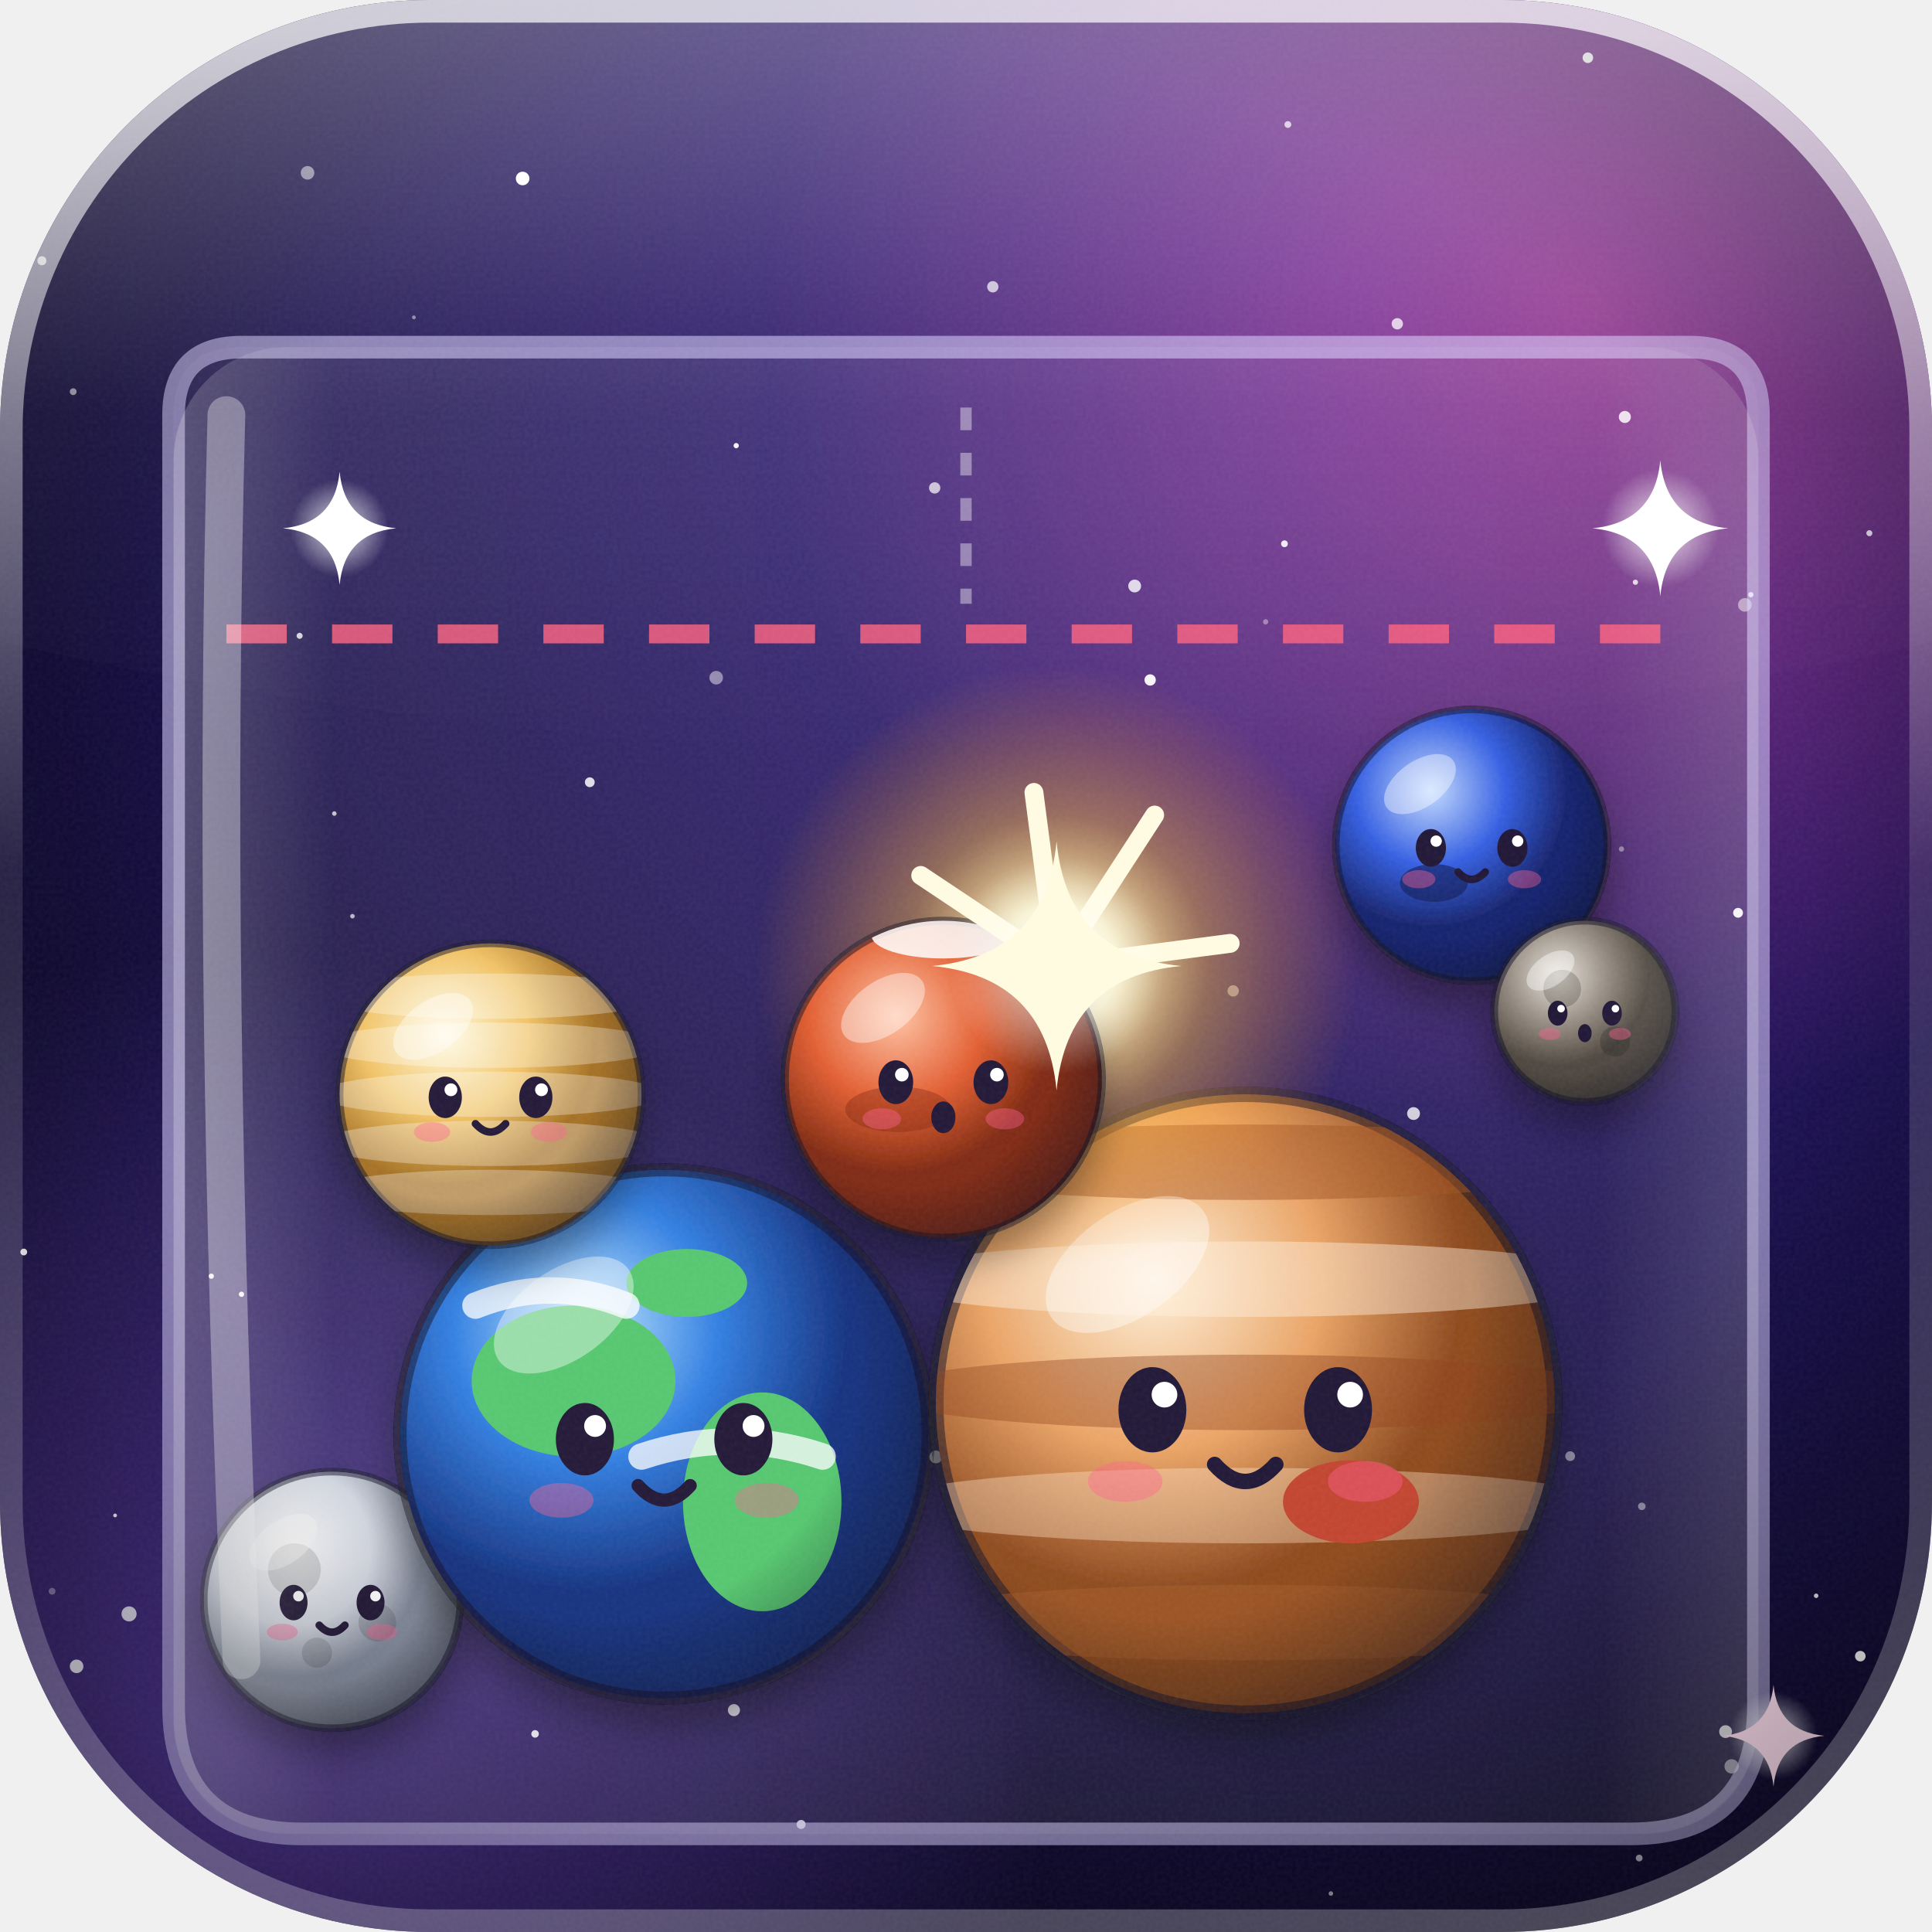
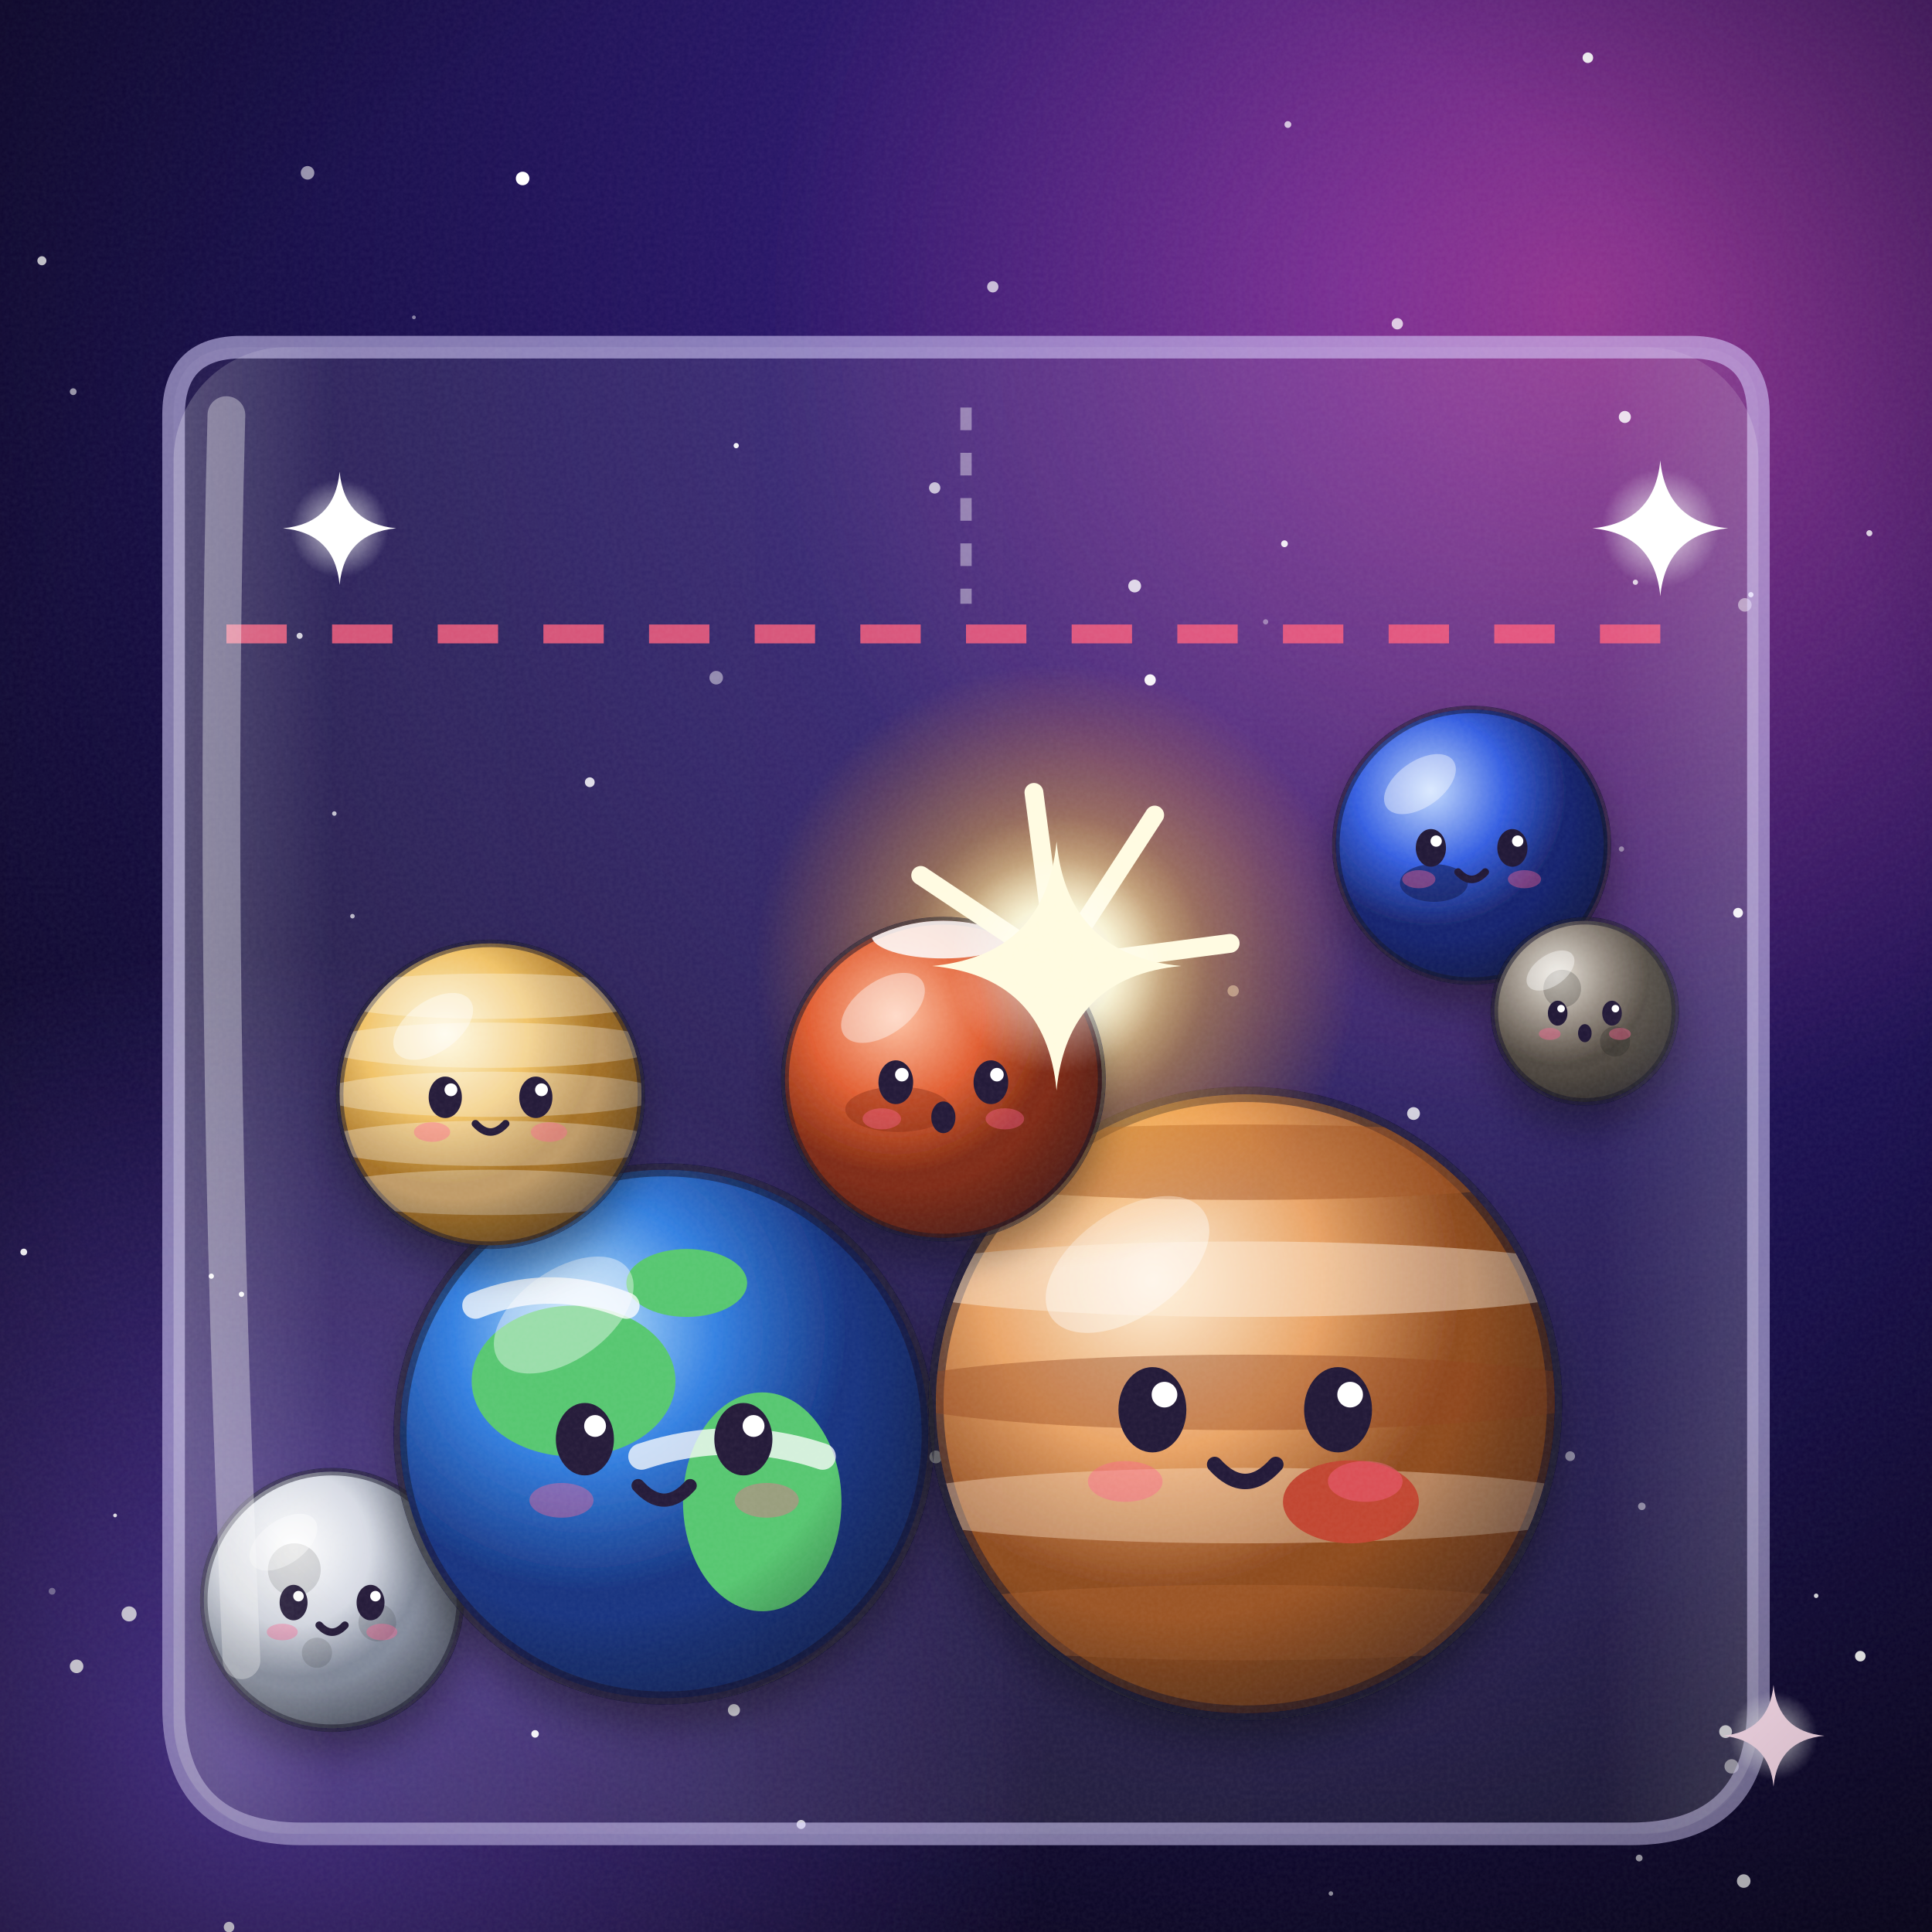
<svg xmlns="http://www.w3.org/2000/svg" viewBox="0 0 512 512">
  <defs>
    <clipPath id="sq">
-       <rect width="512" height="512" rx="114" />
+       <rect width="512" height="512" />
    </clipPath>
    <filter id="sh" x="-40%" y="-40%" width="180%" height="180%">
      <feDropShadow dx="0" dy="14" stdDeviation="12" flood-color="#000" flood-opacity=".5" />
    </filter>
    <filter id="sh2" x="-40%" y="-40%" width="180%" height="180%">
      <feDropShadow dx="0" dy="6" stdDeviation="5" flood-color="#000" flood-opacity=".4" />
    </filter>
    <filter id="glow" x="-100%" y="-100%" width="300%" height="300%">
      <feGaussianBlur stdDeviation="10" result="b" />
      <feMerge>
        <feMergeNode in="b" />
        <feMergeNode in="b" />
        <feMergeNode in="SourceGraphic" />
      </feMerge>
    </filter>
    <filter id="glowS" x="-100%" y="-100%" width="300%" height="300%">
      <feGaussianBlur stdDeviation="4" result="b" />
      <feMerge>
        <feMergeNode in="b" />
        <feMergeNode in="SourceGraphic" />
      </feMerge>
    </filter>
    <filter id="b2" x="-50%" y="-50%" width="200%" height="200%">
      <feGaussianBlur stdDeviation="2" />
    </filter>
    <filter id="b6" x="-50%" y="-50%" width="200%" height="200%">
      <feGaussianBlur stdDeviation="6" />
    </filter>
    <filter id="b14" x="-60%" y="-60%" width="220%" height="220%">
      <feGaussianBlur stdDeviation="14" />
    </filter>
    <filter id="b30" x="-80%" y="-80%" width="260%" height="260%">
      <feGaussianBlur stdDeviation="30" />
    </filter>
    <filter id="grain" x="0" y="0" width="100%" height="100%">
      <feTurbulence type="fractalNoise" baseFrequency=".9" numOctaves="2" seed="7" />
      <feColorMatrix values="0 0 0 0 1  0 0 0 0 1  0 0 0 0 1  0 0 0 .055 0" />
    </filter>
    <linearGradient id="gloss" x1="0" y1="0" x2="0" y2="1">
      <stop offset="0" stop-color="#fff" stop-opacity=".32" />
      <stop offset=".55" stop-color="#fff" stop-opacity=".05" />
      <stop offset="1" stop-color="#fff" stop-opacity="0" />
    </linearGradient>
-     <radialGradient id="vig" cx=".5" cy=".46" r=".74">
-       <stop offset=".58" stop-color="#000" stop-opacity="0" />
-       <stop offset="1" stop-color="#000" stop-opacity=".45" />
+     <radialGradient id="vig" cx=".5" cy=".46" r=".78">
+       <stop offset=".62" stop-color="#000" stop-opacity="0" />
+       <stop offset="1" stop-color="#000" stop-opacity=".32" />
    </radialGradient>
    <linearGradient id="rim" x1="0" y1="0" x2="0" y2="1">
      <stop offset="0" stop-color="#fff" stop-opacity=".7" />
      <stop offset=".45" stop-color="#fff" stop-opacity=".1" />
      <stop offset="1" stop-color="#fff" stop-opacity=".25" />
    </linearGradient>
    <radialGradient id="spark">
      <stop offset="0" stop-color="#fff" />
      <stop offset=".25" stop-color="#fff" stop-opacity=".85" />
      <stop offset="1" stop-color="#fff" stop-opacity="0" />
    </radialGradient>
    <radialGradient id="sky" cx="0.7" cy="0.15" r="1">
      <stop offset="0" stop-color="#3a1e8a" />
      <stop offset="0.55" stop-color="#160c48" />
      <stop offset="1" stop-color="#070418" />
    </radialGradient>
    <radialGradient id="neb" cx="0.5" cy="0.5" r="0.5">
      <stop offset="0" stop-color="#ff4fa3" stop-opacity="0.45" />
      <stop offset="1" stop-color="#ff4fa3" stop-opacity="0" />
    </radialGradient>
    <radialGradient id="neb2" cx="0.5" cy="0.5" r="0.5">
      <stop offset="0" stop-color="#8b5cff" stop-opacity="0.5" />
      <stop offset="1" stop-color="#8b5cff" stop-opacity="0" />
    </radialGradient>
    <radialGradient id="earth" cx="0.35" cy="0.3" r="0.5">
      <stop offset="0" stop-color="#bfe8ff" />
      <stop offset="0.5" stop-color="#2a7ae0" />
      <stop offset="1" stop-color="#0c2a7a" />
    </radialGradient>
    <radialGradient id="jup" cx="0.35" cy="0.3" r="0.5">
      <stop offset="0" stop-color="#fff0d8" />
      <stop offset="0.55" stop-color="#e8a060" />
      <stop offset="1" stop-color="#8a4418" />
    </radialGradient>
    <radialGradient id="moon" cx="0.35" cy="0.3" r="0.5">
      <stop offset="0" stop-color="#ffffff" />
      <stop offset="0.6" stop-color="#d4d8e2" />
      <stop offset="1" stop-color="#7e8698" />
    </radialGradient>
    <radialGradient id="mars" cx="0.35" cy="0.3" r="0.5">
      <stop offset="0" stop-color="#ffc0a0" />
      <stop offset="0.55" stop-color="#e0582a" />
      <stop offset="1" stop-color="#7a2208" />
    </radialGradient>
    <radialGradient id="venus" cx="0.35" cy="0.3" r="0.5">
      <stop offset="0" stop-color="#fff8d8" />
      <stop offset="0.55" stop-color="#f0c060" />
      <stop offset="1" stop-color="#a06a1a" />
    </radialGradient>
    <radialGradient id="ast" cx="0.35" cy="0.3" r="0.5">
      <stop offset="0" stop-color="#e8e2d8" />
      <stop offset="0.6" stop-color="#8a8076" />
      <stop offset="1" stop-color="#4a423a" />
    </radialGradient>
    <radialGradient id="nep" cx="0.35" cy="0.3" r="0.5">
      <stop offset="0" stop-color="#c0d8ff" />
      <stop offset="0.55" stop-color="#2f5ae0" />
      <stop offset="1" stop-color="#101e6a" />
    </radialGradient>
    <radialGradient id="term" cx="0.38" cy="0.36" r="0.75">
      <stop offset="0" stop-color="#000" stop-opacity="0" />
      <stop offset="0.65" stop-color="#000" stop-opacity="0" />
      <stop offset="1" stop-color="#05061e" stop-opacity="0.55" />
    </radialGradient>
    <linearGradient id="glass" x1="0" y1="0" x2="1" y2="0">
      <stop offset="0" stop-color="#ffffff" stop-opacity="0.22" />
      <stop offset="0.1" stop-color="#ffffff" stop-opacity="0.04" />
      <stop offset="0.9" stop-color="#ffffff" stop-opacity="0.02" />
      <stop offset="1" stop-color="#ffffff" stop-opacity="0.16" />
    </linearGradient>
    <radialGradient id="burst" cx="0.5" cy="0.5" r="0.5">
      <stop offset="0" stop-color="#ffffff" />
      <stop offset="0.2" stop-color="#fff6c0" stop-opacity="0.95" />
      <stop offset="0.5" stop-color="#ffb83a" stop-opacity="0.45" />
      <stop offset="1" stop-color="#ff8a1a" stop-opacity="0" />
    </radialGradient>
    <clipPath id="cearth">
      <circle cx="176" cy="380" r="70" />
    </clipPath>
    <clipPath id="cjup">
      <circle cx="330" cy="372" r="82" />
    </clipPath>
    <clipPath id="cmoon">
      <circle cx="88" cy="424" r="34" />
    </clipPath>
    <clipPath id="cmars">
      <circle cx="250" cy="286" r="42" />
    </clipPath>
    <clipPath id="cvenus">
      <circle cx="130" cy="290" r="40" />
    </clipPath>
    <clipPath id="cast">
      <circle cx="420" cy="268" r="24" />
    </clipPath>
    <clipPath id="cnep">
      <circle cx="390" cy="224" r="36" />
    </clipPath>
  </defs>
  <g clip-path="url(#sq)">
    <rect width="512" height="512" fill="url(#sky)" />
    <circle cx="420" cy="80" r="220" fill="url(#neb)" />
    <circle cx="60" cy="470" r="220" fill="url(#neb2)" />
    <circle cx="195.1" cy="118.1" r="0.7" fill="#fff" opacity="0.94" />
    <circle cx="295.9" cy="353.3" r="1.3" fill="#fff" opacity="0.60" />
    <circle cx="374.6" cy="295.1" r="1.7" fill="#fff" opacity="0.78" />
    <circle cx="429.7" cy="225.0" r="0.7" fill="#fff" opacity="0.45" />
    <circle cx="370.3" cy="85.8" r="1.5" fill="#fff" opacity="0.75" />
    <circle cx="30.5" cy="401.6" r="0.5" fill="#fff" opacity="0.91" />
    <circle cx="430.6" cy="110.5" r="1.6" fill="#fff" opacity="0.83" />
    <circle cx="64.0" cy="343.0" r="0.7" fill="#fff" opacity="0.94" />
    <circle cx="352.7" cy="501.8" r="0.6" fill="#fff" opacity="0.56" />
    <circle cx="317.4" cy="311.4" r="0.8" fill="#fff" opacity="0.93" />
    <circle cx="433.4" cy="154.3" r="0.7" fill="#fff" opacity="0.78" />
    <circle cx="208.5" cy="339.6" r="1.2" fill="#fff" opacity="0.61" />
    <circle cx="11.1" cy="69.1" r="1.2" fill="#fff" opacity="0.82" />
    <circle cx="217.9" cy="381.2" r="1.3" fill="#fff" opacity="0.92" />
    <circle cx="335.4" cy="164.8" r="0.7" fill="#fff" opacity="0.39" />
    <circle cx="20.3" cy="441.6" r="1.8" fill="#fff" opacity="0.84" />
    <circle cx="56.0" cy="338.2" r="0.7" fill="#fff" opacity="0.93" />
    <circle cx="335.6" cy="383.8" r="1.4" fill="#fff" opacity="0.62" />
    <circle cx="434.4" cy="492.4" r="0.9" fill="#fff" opacity="0.63" />
    <circle cx="375.5" cy="348.1" r="1.1" fill="#fff" opacity="0.64" />
    <circle cx="495.4" cy="141.3" r="0.8" fill="#fff" opacity="0.80" />
    <circle cx="141.8" cy="459.5" r="1.0" fill="#fff" opacity="0.95" />
    <circle cx="194.5" cy="453.2" r="1.6" fill="#fff" opacity="0.83" />
    <circle cx="109.7" cy="84.1" r="0.5" fill="#fff" opacity="0.47" />
    <circle cx="341.3" cy="33.0" r="0.9" fill="#fff" opacity="0.72" />
    <circle cx="79.4" cy="168.5" r="0.8" fill="#fff" opacity="0.79" />
    <circle cx="60.7" cy="510.7" r="1.4" fill="#fff" opacity="0.81" />
    <circle cx="282.9" cy="254.9" r="2.0" fill="#fff" opacity="0.93" />
    <circle cx="420.8" cy="15.3" r="1.4" fill="#fff" opacity="0.96" />
    <circle cx="326.8" cy="262.6" r="1.5" fill="#fff" opacity="0.47" />
    <circle cx="372.6" cy="401.3" r="0.6" fill="#fff" opacity="0.68" />
    <circle cx="304.8" cy="180.2" r="1.5" fill="#fff" opacity="0.95" />
    <circle cx="464.0" cy="157.6" r="0.7" fill="#fff" opacity="0.91" />
    <circle cx="313.3" cy="424.7" r="1.8" fill="#fff" opacity="0.53" />
    <circle cx="300.7" cy="155.3" r="1.7" fill="#fff" opacity="0.80" />
    <circle cx="122.4" cy="256.1" r="1.4" fill="#fff" opacity="0.50" />
    <circle cx="93.4" cy="242.8" r="0.6" fill="#fff" opacity="0.67" />
    <circle cx="481.3" cy="422.9" r="0.6" fill="#fff" opacity="0.89" />
    <circle cx="366.8" cy="362.6" r="0.5" fill="#fff" opacity="0.84" />
    <circle cx="100.1" cy="411.2" r="1.0" fill="#fff" opacity="0.59" />
    <circle cx="88.2" cy="444.2" r="0.8" fill="#fff" opacity="0.92" />
    <circle cx="263.1" cy="76.0" r="1.5" fill="#fff" opacity="0.70" />
    <circle cx="13.8" cy="421.7" r="0.9" fill="#fff" opacity="0.37" />
    <circle cx="392.4" cy="372.3" r="1.1" fill="#fff" opacity="0.47" />
    <circle cx="269.8" cy="300.3" r="1.5" fill="#fff" opacity="0.67" />
    <circle cx="290.7" cy="369.0" r="0.8" fill="#fff" opacity="0.47" />
    <circle cx="248.0" cy="386.1" r="1.7" fill="#fff" opacity="0.90" />
    <circle cx="224.7" cy="365.4" r="0.7" fill="#fff" opacity="0.60" />
    <circle cx="34.2" cy="427.7" r="2.0" fill="#fff" opacity="0.79" />
    <circle cx="385.3" cy="190.6" r="1.7" fill="#fff" opacity="0.41" />
    <circle cx="189.8" cy="179.6" r="1.8" fill="#fff" opacity="0.46" />
    <circle cx="81.5" cy="45.8" r="1.8" fill="#fff" opacity="0.56" />
    <circle cx="462.4" cy="160.3" r="1.8" fill="#fff" opacity="0.48" />
    <circle cx="462.1" cy="498.5" r="1.8" fill="#fff" opacity="0.80" />
    <circle cx="458.9" cy="468.1" r="1.9" fill="#fff" opacity="0.53" />
    <circle cx="435.1" cy="399.2" r="1.0" fill="#fff" opacity="0.46" />
    <circle cx="460.6" cy="241.9" r="1.3" fill="#fff" opacity="0.93" />
    <circle cx="247.7" cy="129.3" r="1.5" fill="#fff" opacity="0.70" />
    <circle cx="139.5" cy="354.3" r="1.9" fill="#fff" opacity="0.51" />
    <circle cx="416.1" cy="385.9" r="1.3" fill="#fff" opacity="0.48" />
    <circle cx="340.4" cy="144.1" r="0.9" fill="#fff" opacity="0.90" />
    <circle cx="138.5" cy="47.3" r="1.8" fill="#fff" opacity="1.00" />
    <circle cx="156.3" cy="207.3" r="1.3" fill="#fff" opacity="0.84" />
    <circle cx="6.3" cy="331.8" r="0.9" fill="#fff" opacity="0.95" />
    <circle cx="212.3" cy="483.5" r="1.2" fill="#fff" opacity="0.78" />
    <circle cx="19.4" cy="103.8" r="0.9" fill="#fff" opacity="0.59" />
    <circle cx="88.6" cy="215.6" r="0.6" fill="#fff" opacity="0.72" />
    <circle cx="493.0" cy="438.9" r="1.4" fill="#fff" opacity="0.99" />
    <circle cx="373.0" cy="324.7" r="1.2" fill="#fff" opacity="0.40" />
    <circle cx="457.3" cy="458.9" r="1.7" fill="#fff" opacity="0.80" />
    <path d="M46 110 Q46 92 64 92 L448 92 Q466 92 466 110 L466 452 Q466 486 432 486 L80 486 Q46 486 46 452 Z" fill="#ffffff" fill-opacity=".06" stroke="#d8d0ff" stroke-opacity=".55" stroke-width="6" />
    <path d="M60 168 H452" stroke="#ff5a78" stroke-width="5" stroke-dasharray="16 12" opacity=".8" />
    <g filter="url(#sh2)">
      <circle cx="88" cy="424" r="34" fill="url(#moon)" stroke="#0a0820" stroke-opacity=".5" stroke-width="2.0" />
    </g>
    <g clip-path="url(#cmoon)">
      <circle cx="78" cy="416" r="7" fill="#000" opacity=".14" />
      <circle cx="100" cy="430" r="5" fill="#000" opacity=".14" />
      <circle cx="84" cy="438" r="4" fill="#000" opacity=".14" />
      <circle cx="88" cy="424" r="34" fill="url(#term)" />
    </g>
    <ellipse cx="75.1" cy="408.7" rx="10.2" ry="5.8" fill="#fff" opacity=".4" transform="rotate(-35 75.1 408.7)" />
    <ellipse cx="77.8" cy="424.7" rx="3.7" ry="4.7" fill="#1a1030" />
    <ellipse cx="98.2" cy="424.7" rx="3.7" ry="4.7" fill="#1a1030" />
    <circle cx="79.1" cy="423.0" r="1.4" fill="#fff" />
    <circle cx="99.5" cy="423.0" r="1.4" fill="#fff" />
    <ellipse cx="74.8" cy="432.5" rx="4.1" ry="2.2" fill="#ff5a8c" opacity=".4" />
    <ellipse cx="101.2" cy="432.5" rx="4.1" ry="2.2" fill="#ff5a8c" opacity=".4" />
    <path d="M84.6 430.7 Q88.0 434.4 91.4 430.7" stroke="#1a1030" stroke-width="2.0" fill="none" stroke-linecap="round" />
    <g filter="url(#sh2)">
      <circle cx="176" cy="380" r="70" fill="url(#earth)" stroke="#0a0820" stroke-opacity=".5" stroke-width="3.5" />
    </g>
    <g clip-path="url(#cearth)">
      <ellipse cx="152" cy="366" rx="27" ry="20" fill="#4fc46a" />
      <ellipse cx="202" cy="398" rx="21" ry="29" fill="#4fc46a" />
      <ellipse cx="182" cy="340" rx="16" ry="9" fill="#4fc46a" />
      <path d="M126 346 q20 -8 40 0 M170 386 q24 -8 48 0" stroke="#fff" stroke-width="7" stroke-linecap="round" fill="none" opacity=".75" />
      <circle cx="176" cy="380" r="70" fill="url(#term)" />
    </g>
    <ellipse cx="149.4" cy="348.5" rx="21.0" ry="11.9" fill="#fff" opacity=".4" transform="rotate(-35 149.4 348.5)" />
    <ellipse cx="155.0" cy="381.4" rx="7.7" ry="9.6" fill="#1a1030" />
    <ellipse cx="197.0" cy="381.4" rx="7.7" ry="9.6" fill="#1a1030" />
    <circle cx="157.7" cy="377.9" r="2.9" fill="#fff" />
    <circle cx="199.7" cy="377.9" r="2.9" fill="#fff" />
    <ellipse cx="148.8" cy="397.6" rx="8.5" ry="4.6" fill="#ff5a8c" opacity=".4" />
    <ellipse cx="203.2" cy="397.6" rx="8.5" ry="4.6" fill="#ff5a8c" opacity=".4" />
    <path d="M169.1 393.7 Q176.0 401.4 182.9 393.7" stroke="#1a1030" stroke-width="3.5" fill="none" stroke-linecap="round" />
    <g filter="url(#sh2)">
      <circle cx="330" cy="372" r="82" fill="url(#jup)" stroke="#0a0820" stroke-opacity=".5" stroke-width="4.1" />
    </g>
    <g clip-path="url(#cjup)">
      <ellipse cx="330" cy="308" rx="98" ry="10" fill="#a0501e80" />
      <ellipse cx="330" cy="339" rx="98" ry="10" fill="#fff0dc70" />
      <ellipse cx="330" cy="369" rx="98" ry="10" fill="#8c3c1466" />
      <ellipse cx="330" cy="399" rx="98" ry="10" fill="#ffe6c860" />
      <ellipse cx="330" cy="430" rx="98" ry="10" fill="#aa5a2870" />
      <ellipse cx="358" cy="398" rx="18" ry="11" fill="#c0402a" />
      <circle cx="330" cy="372" r="82" fill="url(#term)" />
    </g>
    <ellipse cx="298.8" cy="335.1" rx="24.6" ry="13.9" fill="#fff" opacity=".4" transform="rotate(-35 298.8 335.1)" />
    <ellipse cx="305.4" cy="373.6" rx="9.0" ry="11.3" fill="#1a1030" />
    <ellipse cx="354.6" cy="373.6" rx="9.0" ry="11.3" fill="#1a1030" />
    <circle cx="308.6" cy="369.6" r="3.4" fill="#fff" />
    <circle cx="357.8" cy="369.6" r="3.4" fill="#fff" />
    <ellipse cx="298.2" cy="392.6" rx="9.9" ry="5.4" fill="#ff5a8c" opacity=".4" />
    <ellipse cx="361.8" cy="392.6" rx="9.9" ry="5.4" fill="#ff5a8c" opacity=".4" />
    <path d="M321.9 388.1 Q330.0 397.1 338.1 388.1" stroke="#1a1030" stroke-width="4.1" fill="none" stroke-linecap="round" />
    <g filter="url(#sh2)">
      <circle cx="130" cy="290" r="40" fill="url(#venus)" stroke="#0a0820" stroke-opacity=".5" stroke-width="2.0" />
    </g>
    <g clip-path="url(#cvenus)">
      <ellipse cx="130" cy="264" rx="46" ry="6" fill="#fff" opacity=".3" />
      <ellipse cx="130" cy="277" rx="46" ry="6" fill="#fff" opacity=".3" />
      <ellipse cx="130" cy="290" rx="46" ry="6" fill="#fff" opacity=".3" />
      <ellipse cx="130" cy="303" rx="46" ry="6" fill="#fff" opacity=".3" />
      <ellipse cx="130" cy="316" rx="46" ry="6" fill="#fff" opacity=".3" />
      <circle cx="130" cy="290" r="40" fill="url(#term)" />
    </g>
    <ellipse cx="114.8" cy="272.0" rx="12.0" ry="6.8" fill="#fff" opacity=".4" transform="rotate(-35 114.8 272.0)" />
    <ellipse cx="118.0" cy="290.8" rx="4.4" ry="5.5" fill="#1a1030" />
    <ellipse cx="142.0" cy="290.8" rx="4.4" ry="5.5" fill="#1a1030" />
    <circle cx="119.5" cy="288.8" r="1.7" fill="#fff" />
    <circle cx="143.5" cy="288.8" r="1.7" fill="#fff" />
    <ellipse cx="114.5" cy="300.0" rx="4.8" ry="2.6" fill="#ff5a8c" opacity=".4" />
    <ellipse cx="145.5" cy="300.0" rx="4.8" ry="2.6" fill="#ff5a8c" opacity=".4" />
    <path d="M126.0 297.8 Q130.0 302.2 134.0 297.8" stroke="#1a1030" stroke-width="2.0" fill="none" stroke-linecap="round" />
    <g filter="url(#sh2)">
      <circle cx="390" cy="224" r="36" fill="url(#nep)" stroke="#0a0820" stroke-opacity=".5" stroke-width="2.0" />
    </g>
    <g clip-path="url(#cnep)">
      <ellipse cx="380" cy="234" rx="9" ry="5" fill="#0a1450" opacity=".6" />
      <circle cx="390" cy="224" r="36" fill="url(#term)" />
    </g>
    <ellipse cx="376.3" cy="207.8" rx="10.8" ry="6.1" fill="#fff" opacity=".4" transform="rotate(-35 376.3 207.8)" />
    <ellipse cx="379.2" cy="224.7" rx="4.0" ry="5.0" fill="#1a1030" />
    <ellipse cx="400.8" cy="224.7" rx="4.0" ry="5.0" fill="#1a1030" />
    <circle cx="380.6" cy="222.9" r="1.5" fill="#fff" />
    <circle cx="402.2" cy="222.9" r="1.5" fill="#fff" />
    <ellipse cx="376.0" cy="233.0" rx="4.4" ry="2.4" fill="#ff5a8c" opacity=".4" />
    <ellipse cx="404.0" cy="233.0" rx="4.4" ry="2.4" fill="#ff5a8c" opacity=".4" />
    <path d="M386.4 231.1 Q390.0 235.0 393.6 231.1" stroke="#1a1030" stroke-width="2.0" fill="none" stroke-linecap="round" />
    <circle cx="280" cy="256" r="80" fill="url(#burst)" />
    <g filter="url(#sh2)">
      <circle cx="250" cy="286" r="42" fill="url(#mars)" stroke="#0a0820" stroke-opacity=".5" stroke-width="2.1" />
    </g>
    <g clip-path="url(#cmars)">
      <ellipse cx="250" cy="248" rx="19" ry="6" fill="#fff" opacity=".85" />
      <ellipse cx="238" cy="294" rx="14" ry="6" fill="#7a1e08" opacity=".4" />
      <circle cx="250" cy="286" r="42" fill="url(#term)" />
    </g>
    <ellipse cx="234.0" cy="267.1" rx="12.6" ry="7.1" fill="#fff" opacity=".4" transform="rotate(-35 234.0 267.1)" />
    <ellipse cx="237.4" cy="286.8" rx="4.6" ry="5.8" fill="#1a1030" />
    <ellipse cx="262.6" cy="286.8" rx="4.6" ry="5.8" fill="#1a1030" />
    <circle cx="239.0" cy="284.8" r="1.8" fill="#fff" />
    <circle cx="264.2" cy="284.8" r="1.8" fill="#fff" />
    <ellipse cx="233.7" cy="296.5" rx="5.1" ry="2.8" fill="#ff5a8c" opacity=".4" />
    <ellipse cx="266.3" cy="296.5" rx="5.1" ry="2.8" fill="#ff5a8c" opacity=".4" />
    <ellipse cx="250.0" cy="296.1" rx="3.2" ry="4.2" fill="#1a1030" />
    <g filter="url(#sh2)">
      <circle cx="420" cy="268" r="24" fill="url(#ast)" stroke="#0a0820" stroke-opacity=".5" stroke-width="2.0" />
    </g>
    <g clip-path="url(#cast)">
      <circle cx="414" cy="262" r="5" fill="#000" opacity=".2" />
      <circle cx="428" cy="276" r="4" fill="#000" opacity=".2" />
      <circle cx="420" cy="268" r="24" fill="url(#term)" />
    </g>
    <ellipse cx="410.9" cy="257.2" rx="7.2" ry="4.1" fill="#fff" opacity=".4" transform="rotate(-35 410.9 257.2)" />
    <ellipse cx="412.8" cy="268.5" rx="2.6" ry="3.3" fill="#1a1030" />
    <ellipse cx="427.2" cy="268.5" rx="2.6" ry="3.3" fill="#1a1030" />
    <circle cx="413.7" cy="267.3" r="1.0" fill="#fff" />
    <circle cx="428.1" cy="267.3" r="1.0" fill="#fff" />
    <ellipse cx="410.7" cy="274.0" rx="2.9" ry="1.6" fill="#ff5a8c" opacity=".4" />
    <ellipse cx="429.3" cy="274.0" rx="2.9" ry="1.6" fill="#ff5a8c" opacity=".4" />
    <ellipse cx="420.0" cy="273.8" rx="1.8" ry="2.4" fill="#1a1030" />
    <g stroke="#fffbe0" stroke-width="5" stroke-linecap="round">
      <path d="M280 256 l26 -40" />
      <path d="M280 256 l46 -6" />
      <path d="M280 256 l-6 -46" />
      <path d="M280 256 l-36 -24" />
    </g>
    <path d="M60 110 Q56 260 64 440" stroke="#fff" stroke-width="10" fill="none" opacity=".35" stroke-linecap="round" />
    <rect x="46" y="92" width="420" height="394" rx="30" fill="url(#glass)" />
    <path d="M256 108 V160" stroke="#fff" stroke-width="3" opacity=".4" stroke-dasharray="6 6" />
    <g transform="translate(280.0 256.0) scale(1.1)">
      <circle r="26" fill="url(#spark)" opacity=".75" />
      <path d="M0 -30 Q2.6 -2.6 30 0 Q2.6 2.6 0 30 Q-2.6 2.6 -30 0 Q-2.6 -2.6 0 -30 Z" fill="#fffbe0" />
    </g>
    <g transform="translate(440.0 140.0) scale(0.6)">
      <circle r="26" fill="url(#spark)" opacity=".75" />
      <path d="M0 -30 Q2.6 -2.6 30 0 Q2.6 2.6 0 30 Q-2.6 2.6 -30 0 Q-2.6 -2.6 0 -30 Z" fill="#fff" />
    </g>
    <g transform="translate(90.0 140.0) scale(0.5)">
      <circle r="26" fill="url(#spark)" opacity=".75" />
      <path d="M0 -30 Q2.6 -2.6 30 0 Q2.6 2.6 0 30 Q-2.6 2.6 -30 0 Q-2.6 -2.6 0 -30 Z" fill="#fff" />
    </g>
    <g transform="translate(470.0 460.0) scale(0.45)">
      <circle r="26" fill="url(#spark)" opacity=".75" />
      <path d="M0 -30 Q2.6 -2.6 30 0 Q2.6 2.6 0 30 Q-2.6 2.6 -30 0 Q-2.6 -2.6 0 -30 Z" fill="#ffe0f0" />
    </g>
    <rect width="512" height="512" filter="url(#grain)" />
    <rect width="512" height="512" fill="url(#vig)" />
-     <path d="M0 0 H512 V170 Q256 228 0 170 Z" fill="url(#gloss)" />
  </g>
-   <rect x="3" y="3" width="506" height="506" rx="111" fill="none" stroke="url(#rim)" stroke-width="6" />
</svg>
